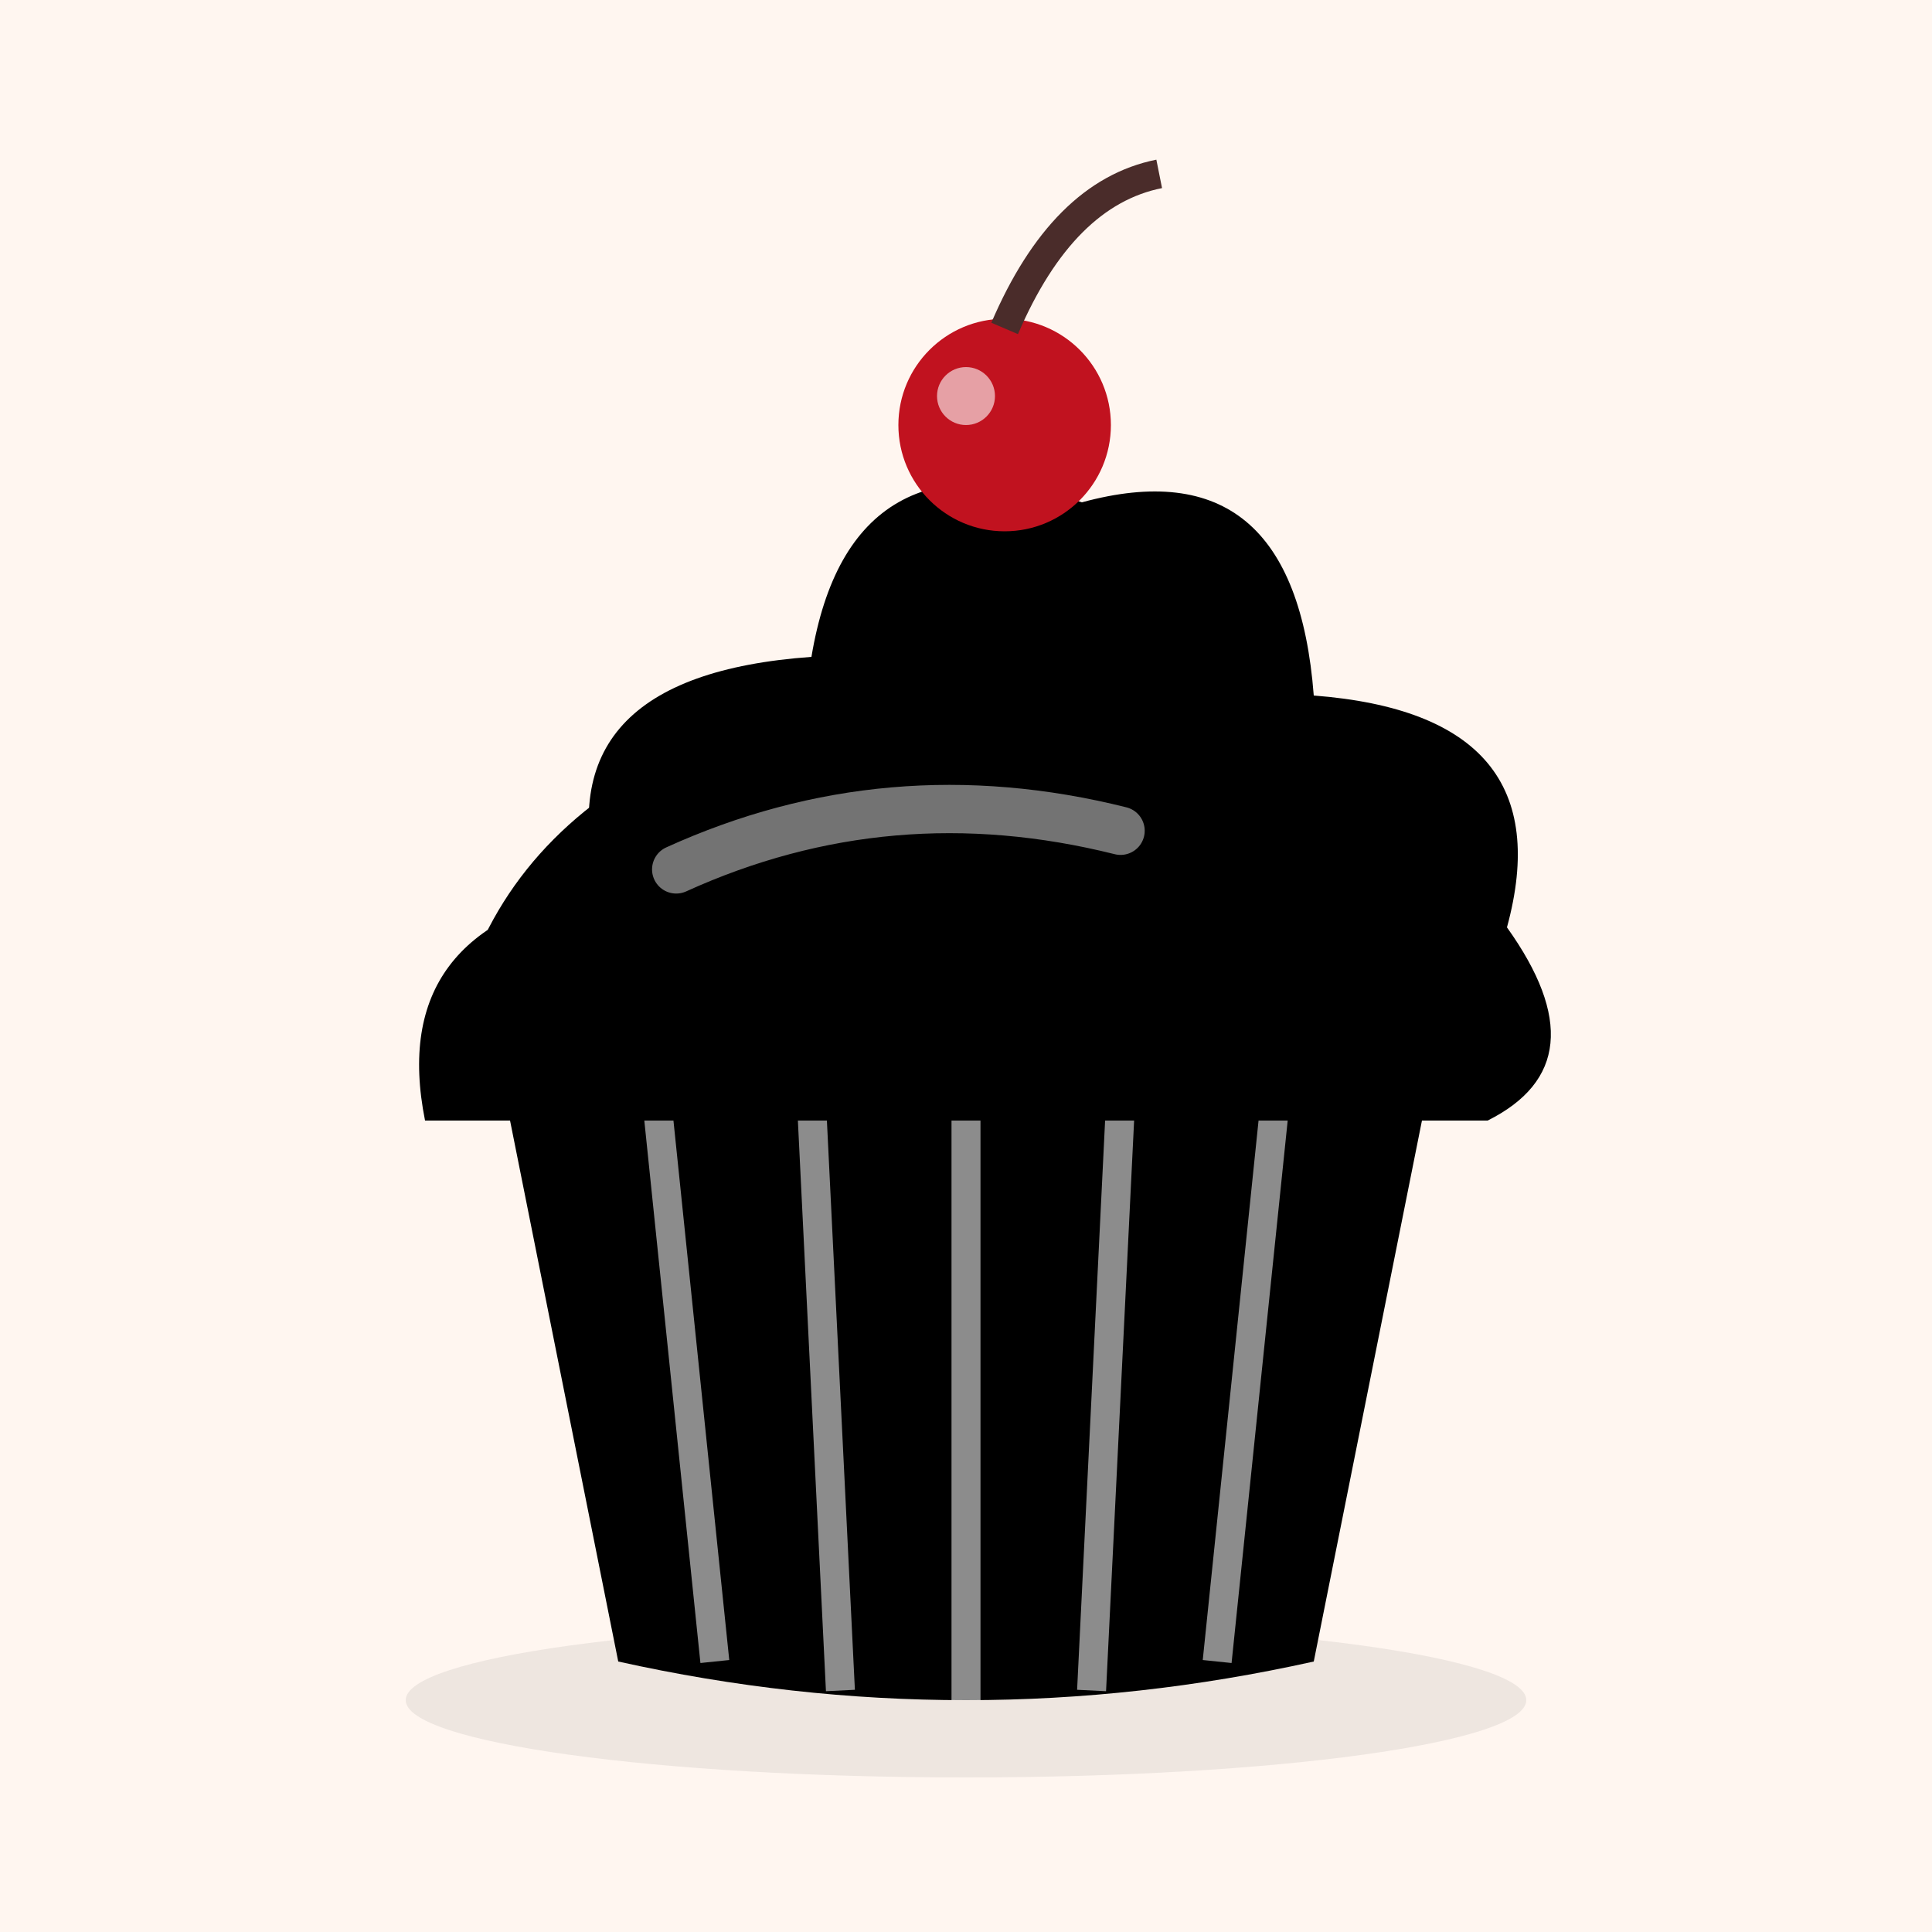
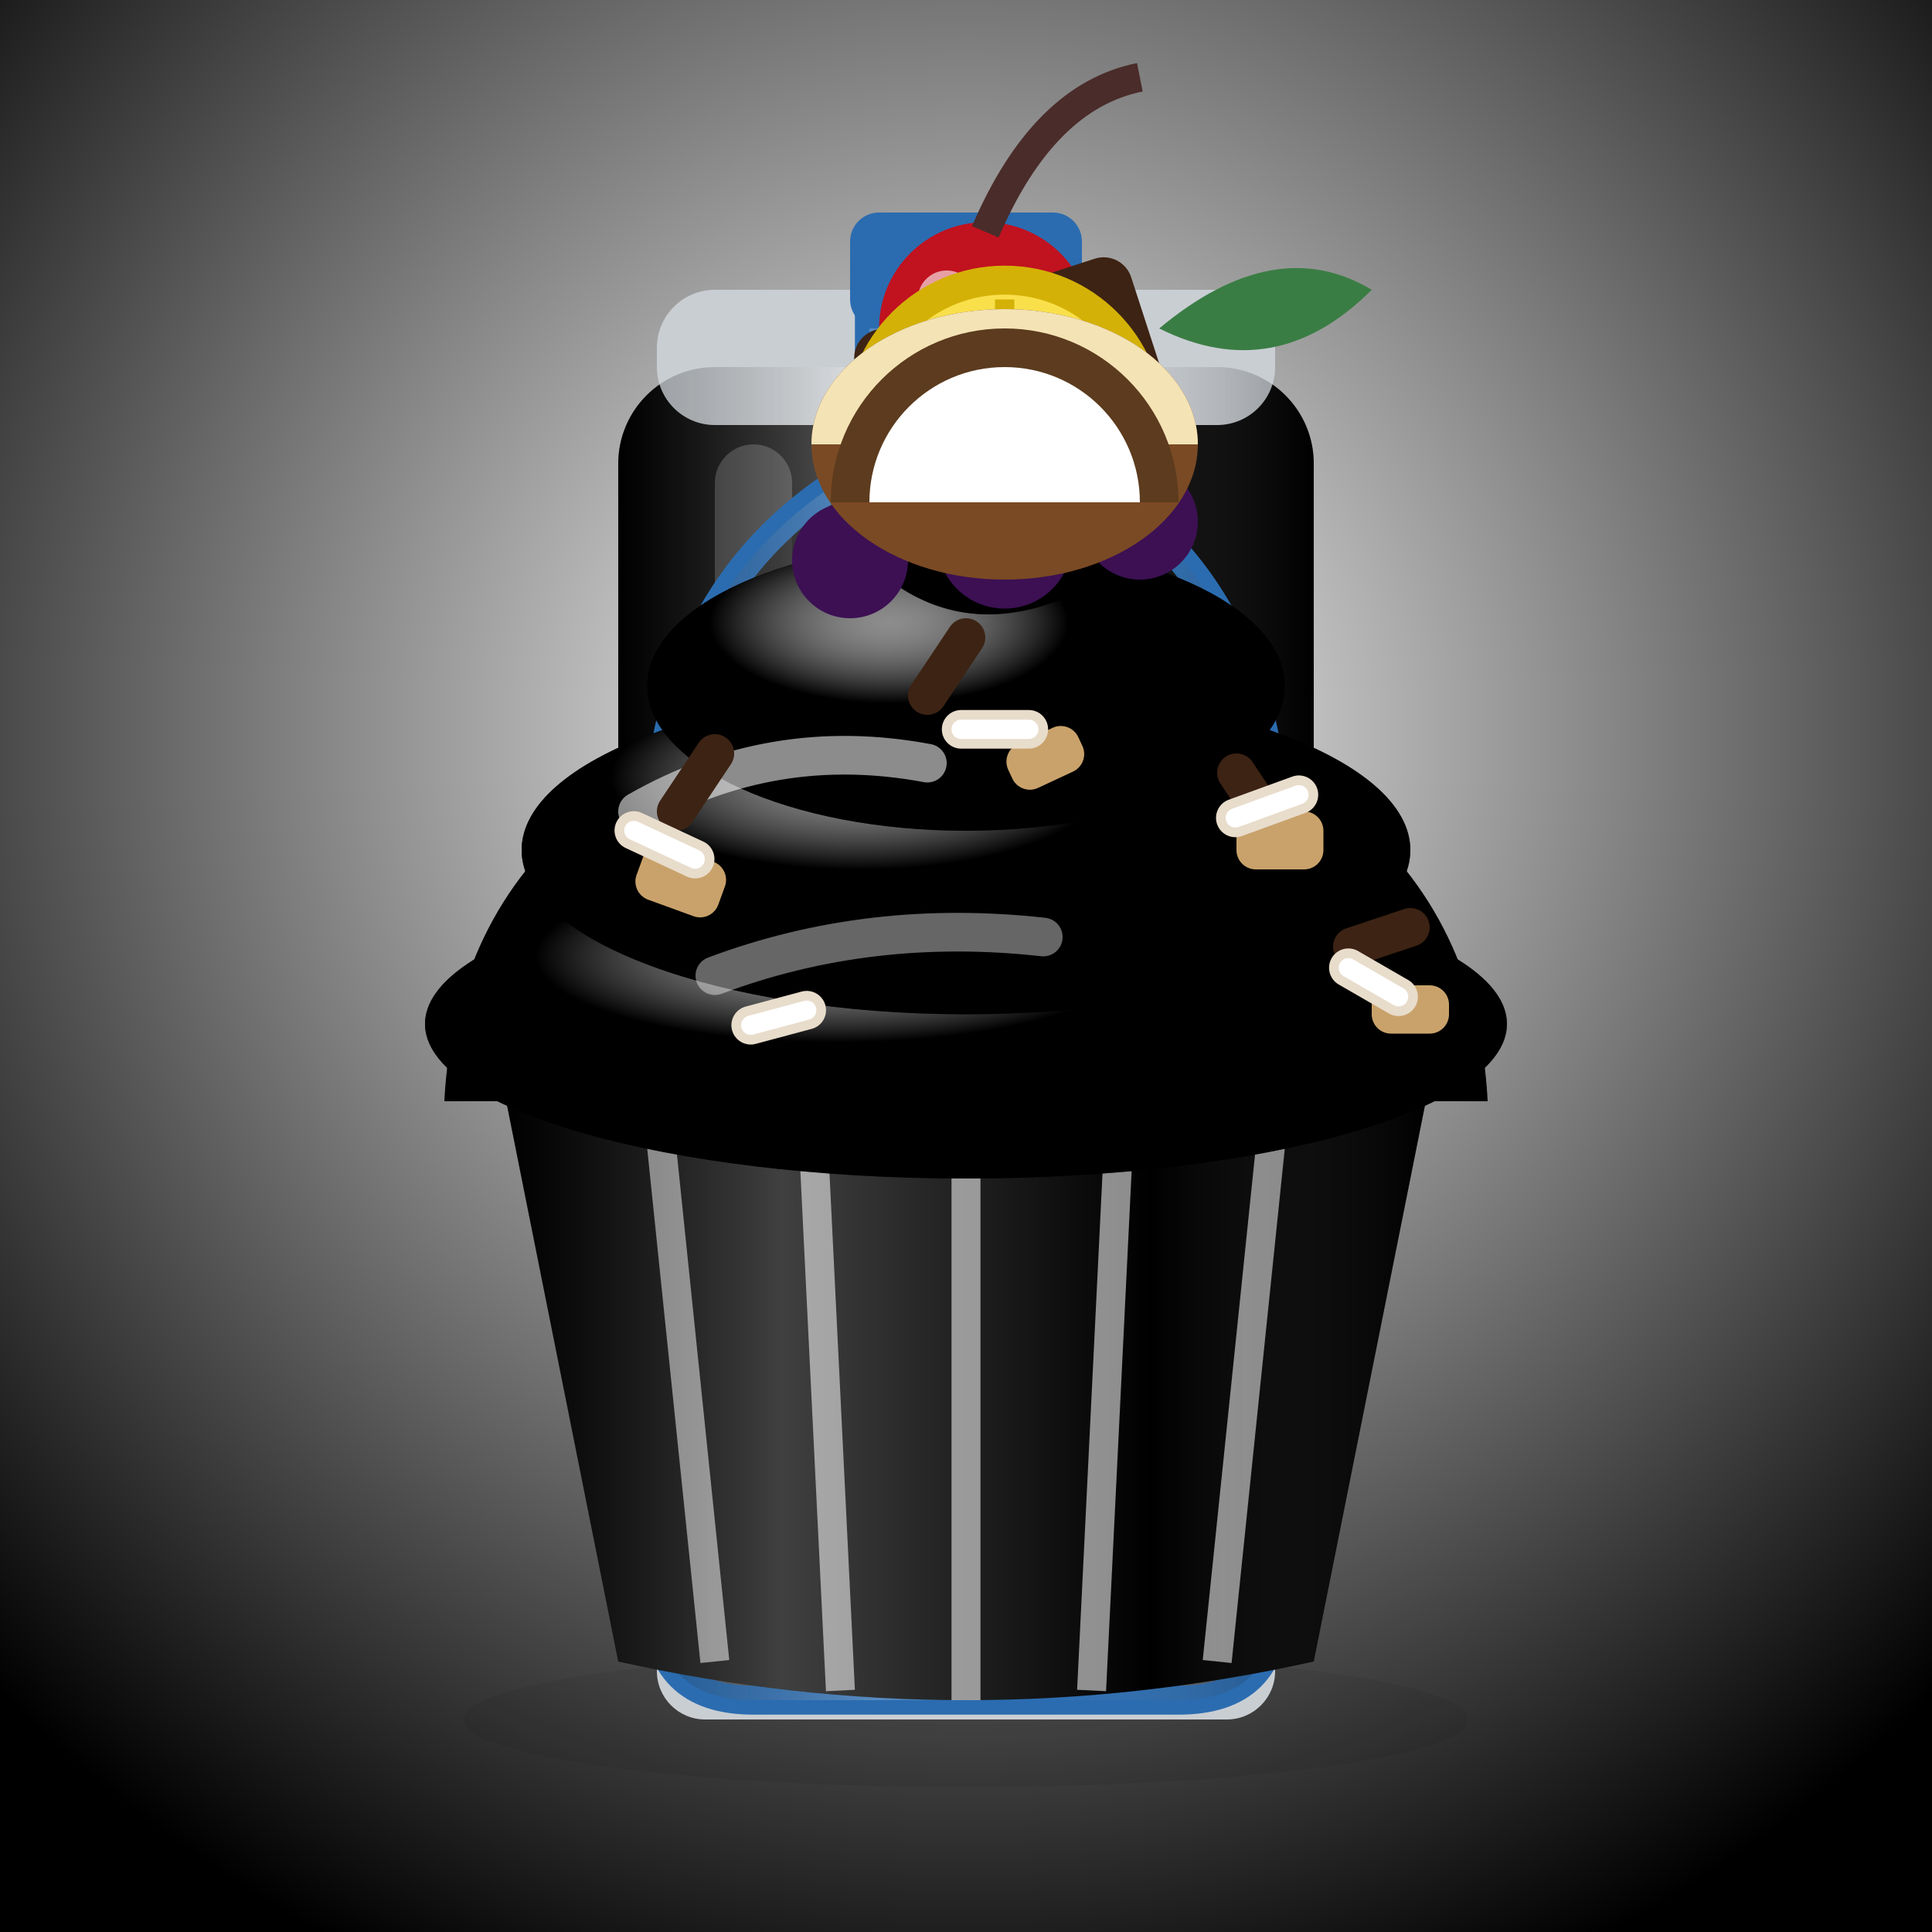
- <svg xmlns="http://www.w3.org/2000/svg" viewBox="0 0 200 200" role="img" aria-label="Ilustração de cupcake">
-   <rect width="200" height="200" fill="#fff6f0" />
-   <ellipse cx="100" cy="176" rx="58" ry="8" fill="#000" opacity=".07" />
-   <path d="M52 112 L148 112 L136 172 Q100 180 64 172 Z" fill="{% if salgado %}#d9a066{% else %}#e8b4c8{% endif %}" />
+ <svg xmlns="http://www.w3.org/2000/svg" viewBox="0 0 200 200" role="img" aria-label="Ilustração do produto">
+   <defs>
+     <radialGradient id="fundo" cx="50%" cy="38%" r="70%">
+       <stop offset="0" stop-color="#ffffff" />
+       <stop offset="1" stop-color="{% if ilustracao == 'cupcake' %}#f6e4da{% else %}#dcebf5{% endif %}" />
+     </radialGradient>
+     <radialGradient id="cobertura" cx="38%" cy="28%" r="80%">
+       <stop offset="0" stop-color="#ffffff" stop-opacity=".55" />
+       <stop offset=".35" stop-color="{{ cor }}" stop-opacity="1" />
+       <stop offset="1" stop-color="#000000" stop-opacity=".28" />
+     </radialGradient>
+     <linearGradient id="forminha" x1="0" x2="1">
+       <stop offset="0" stop-color="#000" stop-opacity=".18" />
+       <stop offset=".3" stop-color="#fff" stop-opacity=".25" />
+       <stop offset=".7" stop-color="#fff" stop-opacity="0" />
+       <stop offset="1" stop-color="#000" stop-opacity=".22" />
+     </linearGradient>
+     <linearGradient id="volume" x1="0" x2="1">
+       <stop offset="0" stop-color="#000" stop-opacity=".25" />
+       <stop offset=".35" stop-color="#fff" stop-opacity=".35" />
+       <stop offset=".6" stop-color="#fff" stop-opacity="0" />
+       <stop offset="1" stop-color="#000" stop-opacity=".3" />
+     </linearGradient>
+   </defs>
+   <rect width="200" height="200" fill="url(#fundo)" />
+   <ellipse cx="100" cy="178" rx="52" ry="7" fill="#000" opacity=".07" />
+ {% if ilustracao == 'lata' %}
+   <rect x="64" y="38" width="72" height="136" rx="10" fill="{{ cor }}" />
+   <rect x="68" y="30" width="64" height="14" rx="6" fill="#c9ced3" />
+   <rect x="68" y="168" width="64" height="10" rx="5" fill="#c9ced3" />
+   <path d="M64 92 Q100 76 136 92 L136 116 Q100 100 64 116 Z" fill="#ffffff" opacity=".9" />
+   <rect x="74" y="46" width="8" height="116" rx="4" fill="#ffffff" opacity=".22" />
+   <circle cx="100" cy="140" r="9" fill="#ffffff" opacity=".85" />
+   <rect x="64" y="38" width="72" height="136" rx="10" fill="url(#volume)" />
+ {% elif ilustracao == 'garrafa' %}
+   <rect x="88" y="22" width="24" height="12" rx="3" fill="#2b6cb0" />
+   <path d="M90 34 h20 v14 q22 12 22 40 v78 q0 10 -10 10 h-44 q-10 0 -10 -10 v-78 q0 -28 22 -40 z" fill="{{ cor }}" opacity=".55" />
+   <path d="M90 34 h20 v14 q22 12 22 40 v78 q0 10 -10 10 h-44 q-10 0 -10 -10 v-78 q0 -28 22 -40 z" fill="none" stroke="#2b6cb0" stroke-width="3" />
+   <rect x="70" y="104" width="60" height="34" rx="4" fill="#ffffff" opacity=".95" />
+   <path d="M84 121 q8 -10 16 0 q8 10 16 0" stroke="#2b6cb0" stroke-width="3" fill="none" />
+   <rect x="78" y="70" width="6" height="88" rx="3" fill="#ffffff" opacity=".45" />
+   <path d="M90 34 h20 v14 q22 12 22 40 v78 q0 10 -10 10 h-44 q-10 0 -10 -10 v-78 q0 -28 22 -40 z" fill="url(#volume)" opacity=".6" />
+ {% else %}
+   <path d="M52 112 L148 112 L136 172 Q100 180 64 172 Z" fill="{% if enfeite == 'ervas' %}#d9a066{% else %}#e8b4c8{% endif %}" />
  <g stroke="#ffffff" stroke-opacity=".55" stroke-width="3">
    <line x1="68" y1="114" x2="74" y2="172" />
    <line x1="84" y1="114" x2="87" y2="175" />
    <line x1="100" y1="114" x2="100" y2="176" />
    <line x1="116" y1="114" x2="113" y2="175" />
    <line x1="132" y1="114" x2="126" y2="172" />
  </g>
-   {% if salgado %}
+   <path d="M52 112 L148 112 L136 172 Q100 180 64 172 Z" fill="url(#forminha)" />
+   {% if enfeite == 'ervas' %}
  <path d="M46 114 Q48 76 100 70 Q152 76 154 114 Z" fill="{{ cor }}" />
+   <path d="M46 114 Q48 76 100 70 Q152 76 154 114 Z" fill="url(#cobertura)" />
  <circle cx="80" cy="94" r="5" fill="#6a994e" />
  <circle cx="116" cy="88" r="4" fill="#6a994e" />
  <circle cx="128" cy="102" r="5" fill="#bc4749" />
+   <path d="M96 66 q10 -18 22 -14 q-6 14 -22 14z" fill="#6a994e" />
  {% else %}
-   <path d="M44 116 Q40 96 62 92 Q56 70 84 68 Q88 44 112 52 Q134 46 136 72 Q162 74 156 96 Q166 110 154 116 Z" fill="{{ cor }}" />
-   <path d="M70 90 Q92 80 116 86" stroke="#ffffff" stroke-opacity=".45" stroke-width="5" fill="none" stroke-linecap="round" />
-   <circle cx="104" cy="44" r="11" fill="#c1121f" />
-   <path d="M104 34 Q110 20 120 18" stroke="#4a2c2a" stroke-width="3" fill="none" />
-   <circle cx="100" cy="41" r="3" fill="#fff" opacity=".6" />
+   <ellipse cx="100" cy="106" rx="56" ry="16" fill="{{ cor }}" />
+   <ellipse cx="100" cy="106" rx="56" ry="16" fill="url(#cobertura)" />
+   <ellipse cx="100" cy="88" rx="46" ry="17" fill="{{ cor }}" />
+   <ellipse cx="100" cy="88" rx="46" ry="17" fill="url(#cobertura)" />
+   <ellipse cx="100" cy="71" rx="33" ry="15" fill="{{ cor }}" />
+   <ellipse cx="100" cy="71" rx="33" ry="15" fill="url(#cobertura)" />
+   <path d="M100 42 Q120 52 110 62 Q100 66 92 60 Q86 52 100 42Z" fill="{{ cor }}" />
+   <path d="M100 42 Q120 52 110 62 Q100 66 92 60 Q86 52 100 42Z" fill="url(#cobertura)" />
+   <path d="M66 84 Q80 76 96 79" stroke="#ffffff" stroke-opacity=".55" stroke-width="4" fill="none" stroke-linecap="round" />
+   <path d="M74 101 Q90 95 108 97" stroke="#ffffff" stroke-opacity=".4" stroke-width="4" fill="none" stroke-linecap="round" />
+     {% if enfeite == 'cereja' %}
+   <circle cx="102" cy="34" r="11" fill="#c1121f" />
+   <path d="M102 24 Q108 10 118 8" stroke="#4a2c2a" stroke-width="3" fill="none" />
+   <circle cx="98" cy="31" r="3" fill="#fff" opacity=".6" />
+     {% elif enfeite == 'morango' %}
+   <path d="M90 52 Q104 22 118 52 Q104 66 90 52Z" fill="#e63946" />
+   <path d="M96 30 l8 6 8 -6 -4 8 h-8z" fill="#2d6a4f" />
+   <g fill="#ffe8a3">
+     <circle cx="99" cy="46" r="1.6" />
+     <circle cx="108" cy="44" r="1.6" />
+     <circle cx="104" cy="54" r="1.6" />
+   </g>
+     {% elif enfeite == 'chocolate' %}
+   <rect x="90" y="30" width="30" height="20" rx="3" fill="#3d2314" transform="rotate(-18 105 40)" />
+   <g stroke="#3d2314" stroke-width="4" stroke-linecap="round">
+     <line x1="70" y1="84" x2="74" y2="78" />
+     <line x1="128" y1="80" x2="132" y2="86" />
+     <line x1="96" y1="72" x2="100" y2="66" />
+     <line x1="140" y1="98" x2="146" y2="96" />
+   </g>
+     {% elif enfeite == 'limao' %}
+   <circle cx="104" cy="44" r="15" fill="#f9e04b" stroke="#d4b106" stroke-width="3" />
+   <g stroke="#d4b106" stroke-width="2">
+     <line x1="104" y1="31" x2="104" y2="57" />
+     <line x1="91" y1="44" x2="117" y2="44" />
+     <line x1="95" y1="35" x2="113" y2="53" />
+     <line x1="113" y1="35" x2="95" y2="53" />
+   </g>
+     {% elif enfeite == 'acai' %}
+   <g fill="#3c1053">
+     <circle cx="96" cy="48" r="7" />
+     <circle cx="110" cy="44" r="7" />
+     <circle cx="104" cy="56" r="7" />
+     <circle cx="118" cy="54" r="6" />
+     <circle cx="88" cy="58" r="6" />
+   </g>
+   <g fill="#c9a26b">
+     <rect x="66" y="88" width="9" height="6" rx="2" transform="rotate(20 70 91)" />
+     <rect x="128" y="84" width="9" height="6" rx="2" />
+     <rect x="104" y="76" width="8" height="5" rx="2" transform="rotate(-25 108 78)" />
+     <rect x="142" y="102" width="8" height="5" rx="2" />
+   </g>
+   <circle cx="93" cy="45" r="2" fill="#fff" opacity=".5" />
+     {% elif enfeite == 'cupuacu' %}
+   <ellipse cx="104" cy="46" rx="20" ry="14" fill="#7a4a24" />
+   <path d="M84 46 a20 14 0 0 1 40 0 z" fill="#f4e3b5" />
+   <g fill="#7a4a24" opacity=".35">
+     <circle cx="96" cy="40" r="2" />
+     <circle cx="106" cy="38" r="2" />
+     <circle cx="114" cy="42" r="2" />
+   </g>
+   <path d="M120 34 q12 -10 22 -4 q-10 10 -22 4z" fill="#3a7d44" />
+     {% elif enfeite == 'coco' %}
+   <path d="M86 52 a18 18 0 0 1 36 0 z" fill="#5c3b1e" />
+   <path d="M90 52 a14 14 0 0 1 28 0 z" fill="#ffffff" />
+   <g fill="#ffffff" stroke="#e8dccb" stroke-width="1">
+     <rect x="64" y="86" width="10" height="3" rx="1.5" transform="rotate(25 69 87)" />
+     <rect x="126" y="82" width="10" height="3" rx="1.5" transform="rotate(-20 131 83)" />
+     <rect x="98" y="74" width="10" height="3" rx="1.5" />
+     <rect x="138" y="100" width="9" height="3" rx="1.5" transform="rotate(30 142 101)" />
+     <rect x="76" y="104" width="9" height="3" rx="1.5" transform="rotate(-15 80 105)" />
+   </g>
+     {% endif %}
  {% endif %}
+ {% endif %}
</svg>
